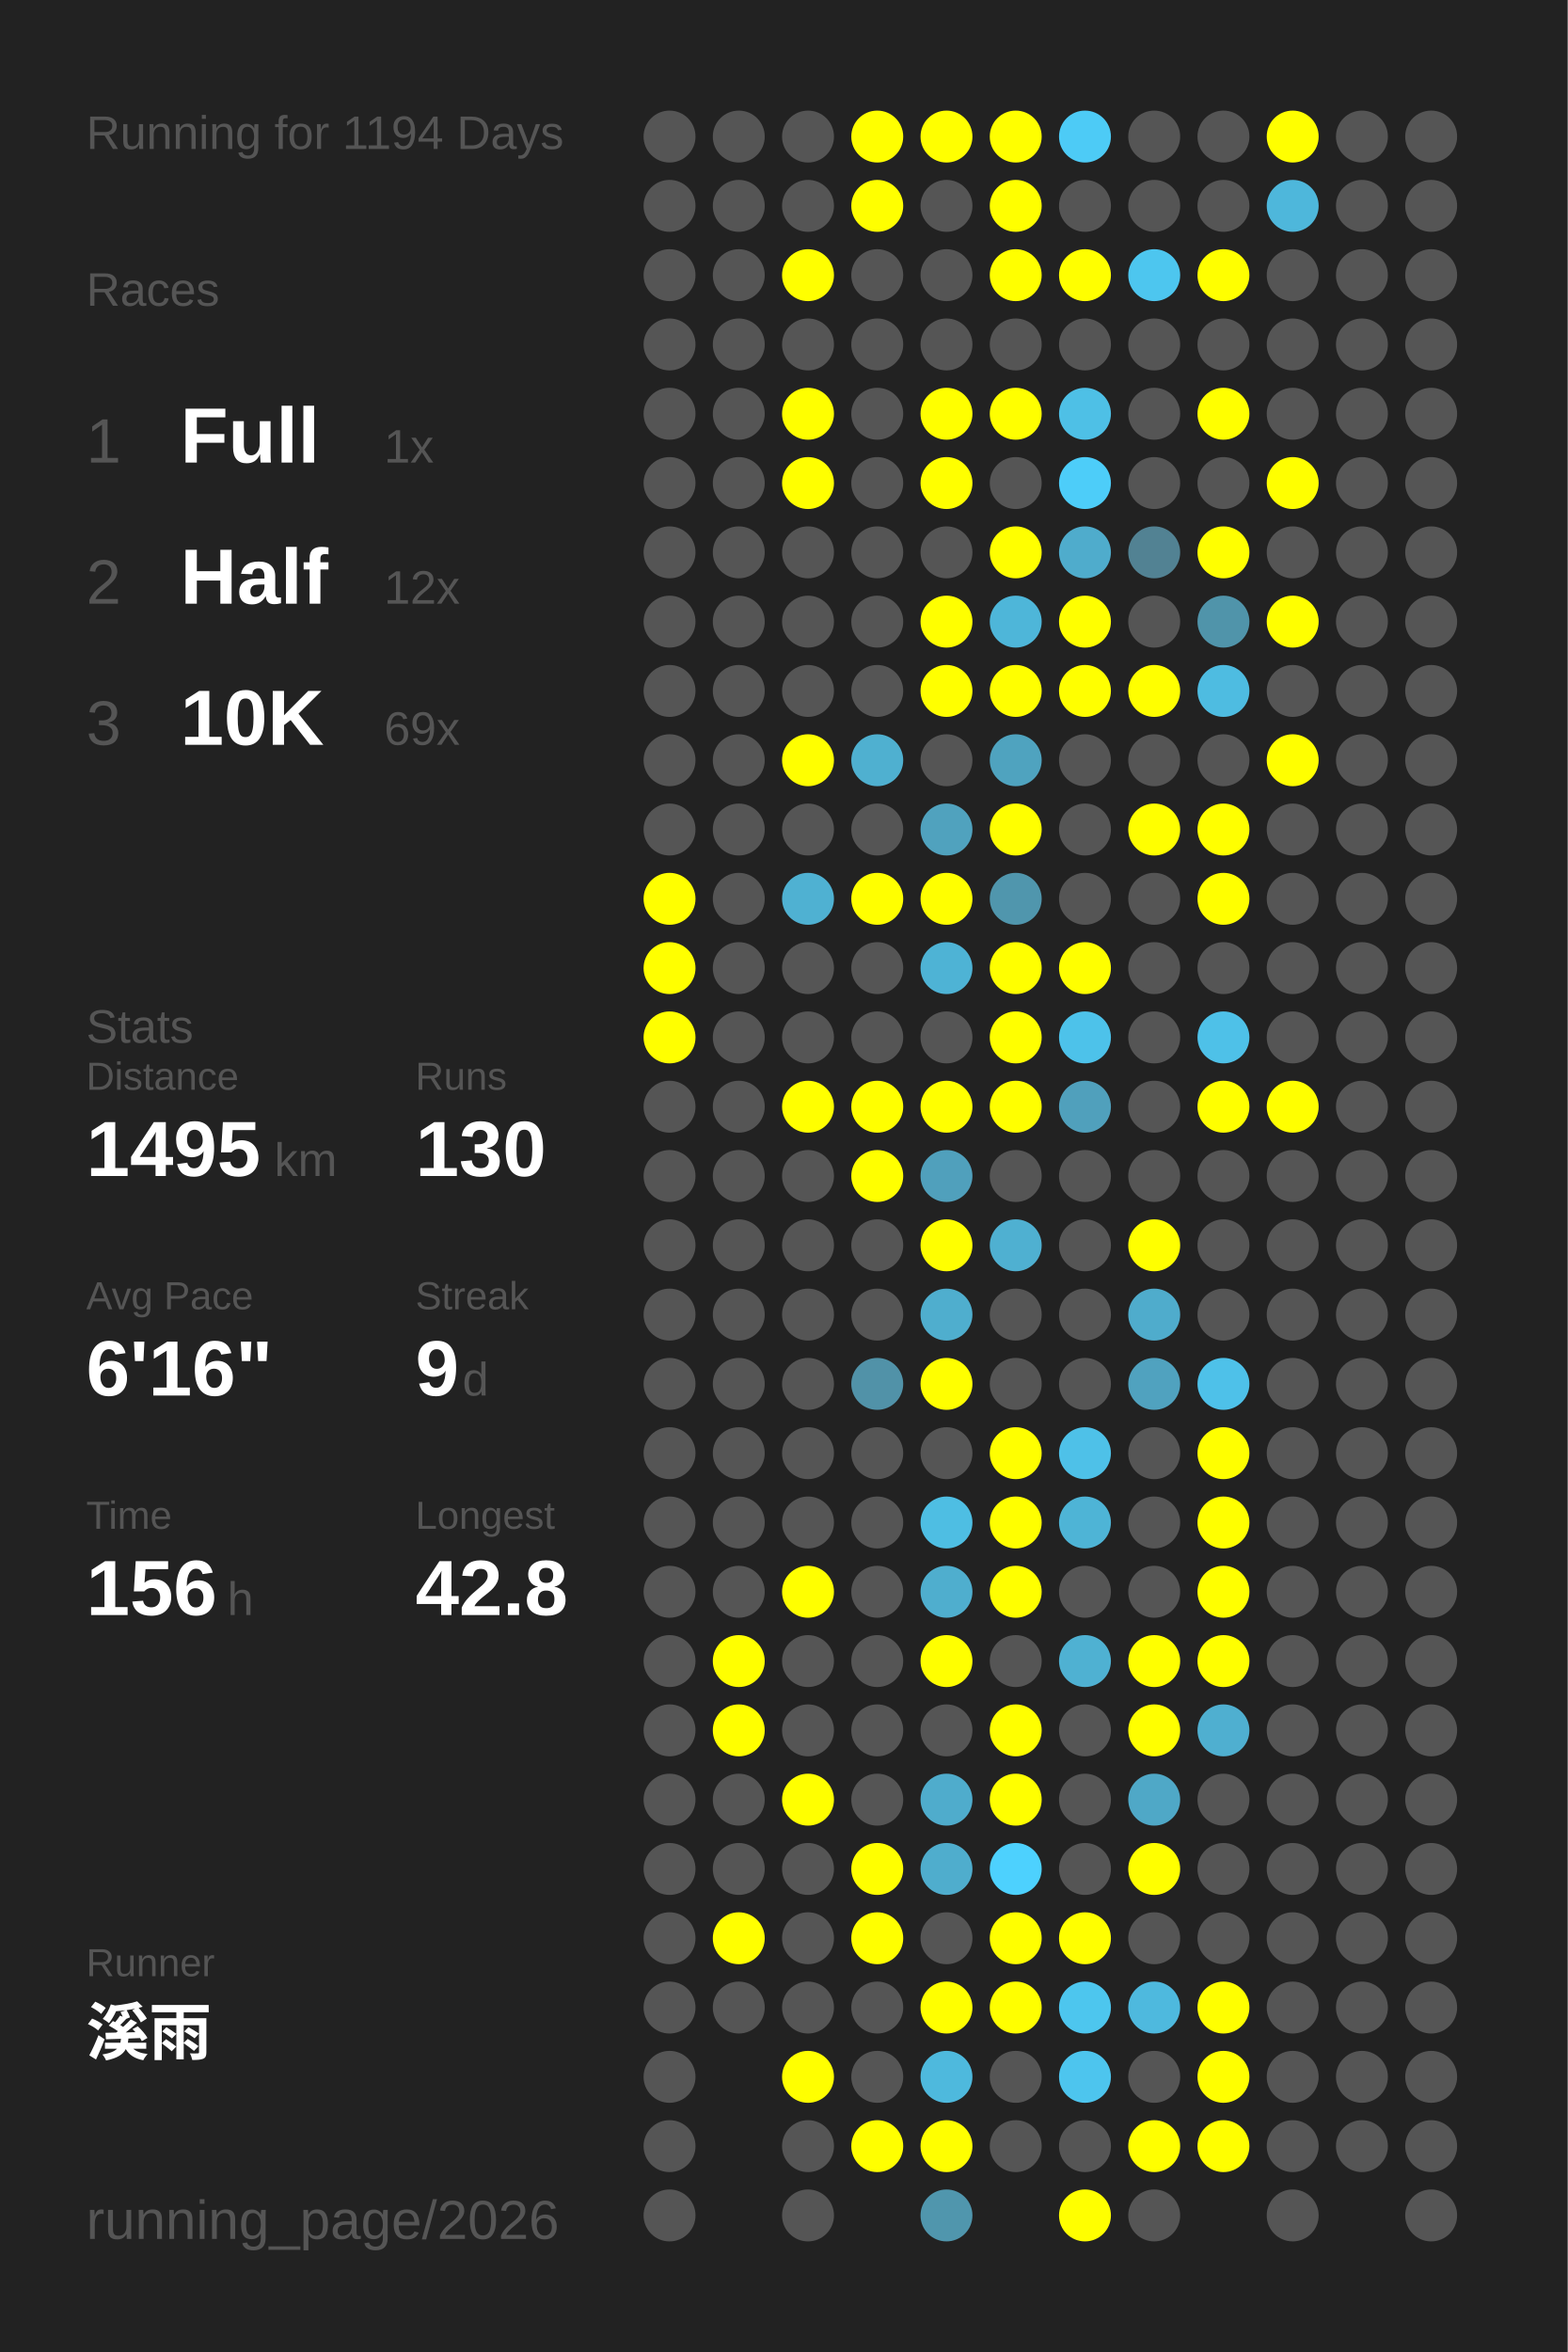
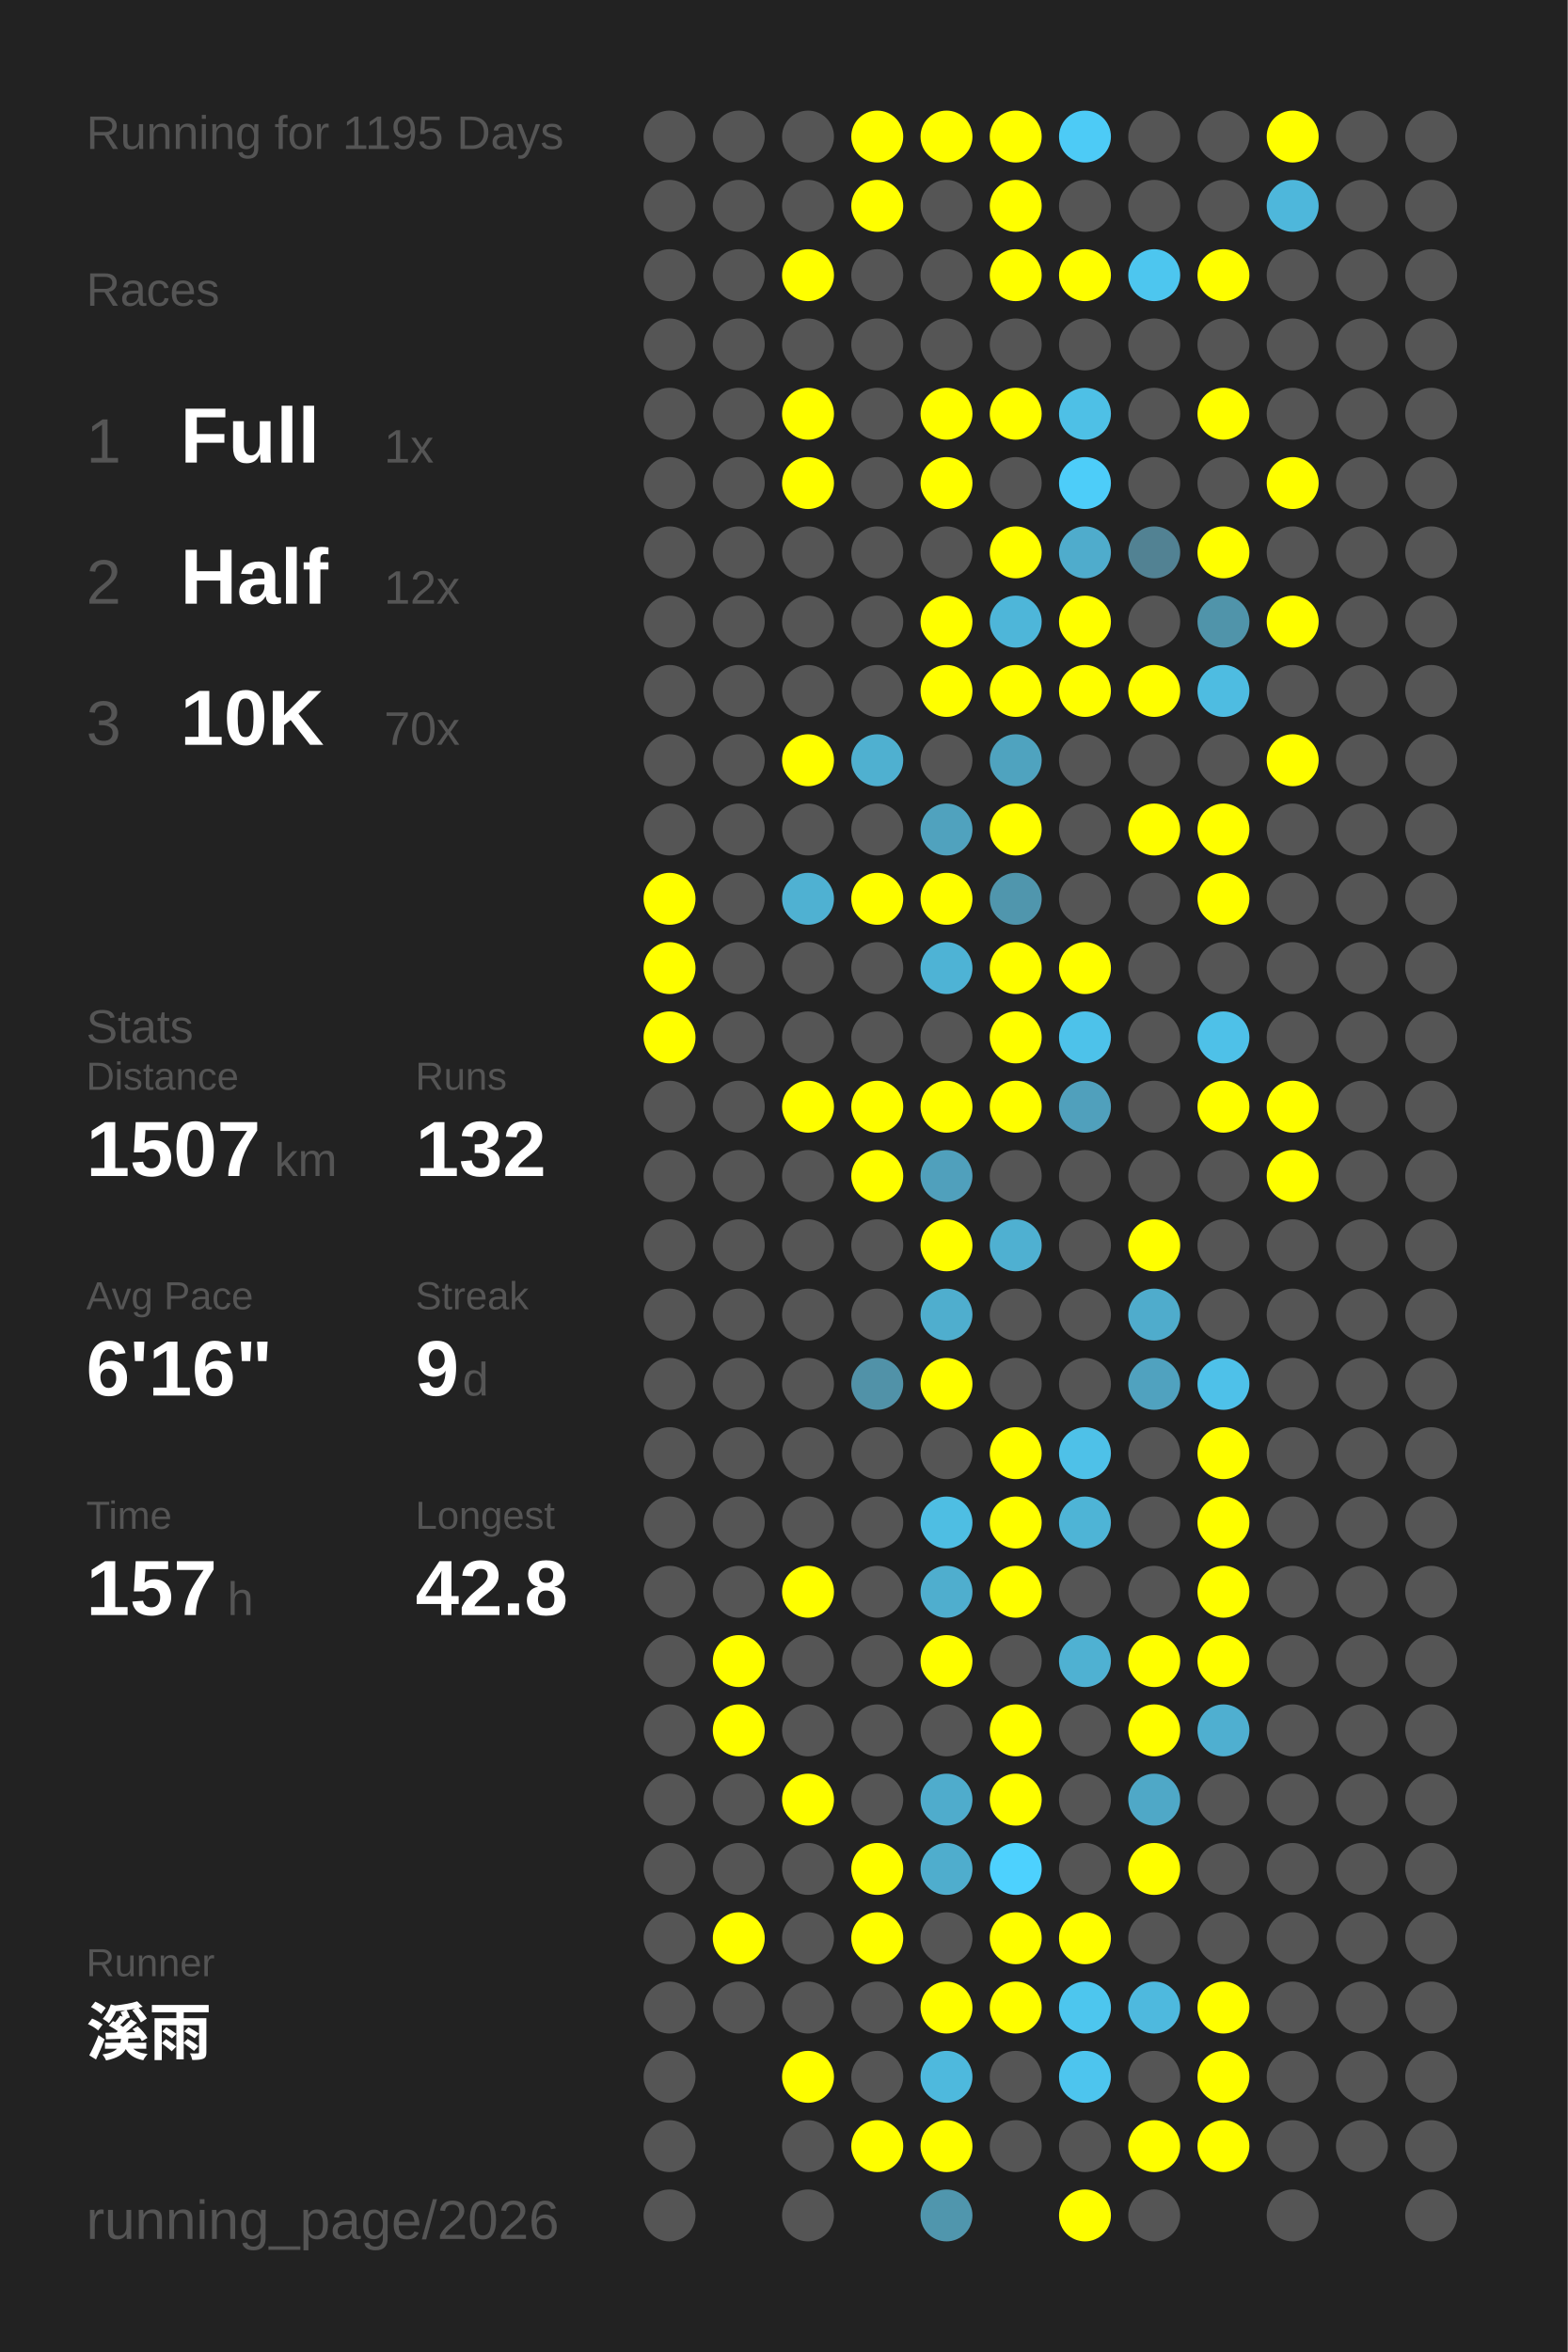
<svg xmlns="http://www.w3.org/2000/svg" baseProfile="full" height="300mm" version="1.1" viewBox="0,0,200,300" width="200mm">
  <defs />
  <rect fill="#222222" height="300" width="200" x="0" y="0" />
-   <text fill="#555555" style="font-size:6px; font-family:Arial;" x="11" y="19">Running for 1194 Days</text>
+   <text fill="#555555" style="font-size:6px; font-family:Arial;" x="11" y="19">Running for 1195 Days</text>
  <text fill="#555555" style="font-size:6px; font-family:Arial;" x="11" y="39">Races</text>
  <text fill="#555555" style="font-size:8px; font-family:Arial;" x="11" y="59">1</text>
  <text fill="#FFFFFF" style="font-size:10px; font-family:Arial; font-weight:bold;" x="23" y="59">Full</text>
  <text fill="#555555" style="font-size:6px; font-family:Arial;" x="49" y="59">1x</text>
  <text fill="#555555" style="font-size:8px; font-family:Arial;" x="11" y="77">2</text>
  <text fill="#FFFFFF" style="font-size:10px; font-family:Arial; font-weight:bold;" x="23" y="77">Half</text>
  <text fill="#555555" style="font-size:6px; font-family:Arial;" x="49" y="77">12x</text>
  <text fill="#555555" style="font-size:8px; font-family:Arial;" x="11" y="95">3</text>
  <text fill="#FFFFFF" style="font-size:10px; font-family:Arial; font-weight:bold;" x="23" y="95">10K</text>
-   <text fill="#555555" style="font-size:6px; font-family:Arial;" x="49" y="95">69x</text>
+   <text fill="#555555" style="font-size:6px; font-family:Arial;" x="49" y="95">70x</text>
  <text fill="#555555" style="font-size:6px; font-family:Arial;" x="11" y="133">Stats</text>
  <text fill="#555555" style="font-size:5px; font-family:Arial;" x="11" y="139">Distance</text>
-   <text fill="#FFFFFF" style="font-size:10px; font-family:Arial; font-weight:bold;" x="11" y="150">1495</text>
+   <text fill="#FFFFFF" style="font-size:10px; font-family:Arial; font-weight:bold;" x="11" y="150">1507</text>
  <text fill="#555555" style="font-size:6px; font-family:Arial;" x="35" y="150">km</text>
  <text fill="#555555" style="font-size:5px; font-family:Arial;" x="53" y="139">Runs</text>
-   <text fill="#FFFFFF" style="font-size:10px; font-family:Arial; font-weight:bold;" x="53" y="150">130</text>
+   <text fill="#FFFFFF" style="font-size:10px; font-family:Arial; font-weight:bold;" x="53" y="150">132</text>
  <text fill="#555555" style="font-size:5px; font-family:Arial;" x="11" y="167">Avg Pace</text>
  <text fill="#FFFFFF" style="font-size:10px; font-family:Arial; font-weight:bold;" x="11" y="178">6'16"</text>
  <text fill="#555555" style="font-size:5px; font-family:Arial;" x="53" y="167">Streak</text>
  <text fill="#FFFFFF" style="font-size:10px; font-family:Arial; font-weight:bold;" x="53" y="178">9</text>
  <text fill="#555555" style="font-size:6px; font-family:Arial;" x="59" y="178">d</text>
  <text fill="#555555" style="font-size:5px; font-family:Arial;" x="11" y="195">Time</text>
-   <text fill="#FFFFFF" style="font-size:10px; font-family:Arial; font-weight:bold;" x="11" y="206">156</text>
+   <text fill="#FFFFFF" style="font-size:10px; font-family:Arial; font-weight:bold;" x="11" y="206">157</text>
  <text fill="#555555" style="font-size:6px; font-family:Arial;" x="29" y="206">h</text>
  <text fill="#555555" style="font-size:5px; font-family:Arial;" x="53" y="195">Longest</text>
  <text fill="#FFFFFF" style="font-size:10px; font-family:Arial; font-weight:bold;" x="53" y="206">42.8</text>
  <text fill="#555555" style="font-size:5px; font-family:Arial;" x="11" y="252.065">Runner</text>
  <text fill="#FFFFFF" style="font-size:8px; font-family:Arial; font-weight:bold;" x="11" y="262.065">溪雨</text>
  <text fill="#555555" style="font-size:7px; font-family:Arial;" x="11" y="285.581">running_page/2026</text>
  <circle cx="85.417" cy="17.419" fill="#555555" r="3.312" />
  <circle cx="85.417" cy="26.258" fill="#555555" r="3.312" />
  <circle cx="85.417" cy="35.097" fill="#555555" r="3.312" />
  <circle cx="85.417" cy="43.935" fill="#555555" r="3.312" />
  <circle cx="85.417" cy="52.774" fill="#555555" r="3.312" />
  <circle cx="85.417" cy="61.613" fill="#555555" r="3.312" />
  <circle cx="85.417" cy="70.452" fill="#555555" r="3.312" />
  <circle cx="85.417" cy="79.29" fill="#555555" r="3.312" />
  <circle cx="85.417" cy="88.129" fill="#555555" r="3.312" />
  <circle cx="85.417" cy="96.968" fill="#555555" r="3.312" />
  <circle cx="85.417" cy="105.806" fill="#555555" r="3.312" />
  <circle cx="85.417" cy="114.645" fill="#FFFF00" r="3.312" />
  <circle cx="85.417" cy="123.484" fill="#FFFF00" r="3.312" />
  <circle cx="85.417" cy="132.323" fill="#FFFF00" r="3.312" />
  <circle cx="85.417" cy="141.161" fill="#555555" r="3.312" />
  <circle cx="85.417" cy="150" fill="#555555" r="3.312" />
  <circle cx="85.417" cy="158.839" fill="#555555" r="3.312" />
  <circle cx="85.417" cy="167.677" fill="#555555" r="3.312" />
  <circle cx="85.417" cy="176.516" fill="#555555" r="3.312" />
  <circle cx="85.417" cy="185.355" fill="#555555" r="3.312" />
  <circle cx="85.417" cy="194.194" fill="#555555" r="3.312" />
  <circle cx="85.417" cy="203.032" fill="#555555" r="3.312" />
  <circle cx="85.417" cy="211.871" fill="#555555" r="3.312" />
  <circle cx="85.417" cy="220.71" fill="#555555" r="3.312" />
  <circle cx="85.417" cy="229.548" fill="#555555" r="3.312" />
  <circle cx="85.417" cy="238.387" fill="#555555" r="3.312" />
  <circle cx="85.417" cy="247.226" fill="#555555" r="3.312" />
  <circle cx="85.417" cy="256.065" fill="#555555" r="3.312" />
  <circle cx="85.417" cy="264.903" fill="#555555" r="3.312" />
  <circle cx="85.417" cy="273.742" fill="#555555" r="3.312" />
  <circle cx="85.417" cy="282.581" fill="#555555" r="3.312" />
  <circle cx="94.25" cy="17.419" fill="#555555" r="3.312" />
  <circle cx="94.25" cy="26.258" fill="#555555" r="3.312" />
  <circle cx="94.25" cy="35.097" fill="#555555" r="3.312" />
  <circle cx="94.25" cy="43.935" fill="#555555" r="3.312" />
  <circle cx="94.25" cy="52.774" fill="#555555" r="3.312" />
  <circle cx="94.25" cy="61.613" fill="#555555" r="3.312" />
  <circle cx="94.25" cy="70.452" fill="#555555" r="3.312" />
  <circle cx="94.25" cy="79.29" fill="#555555" r="3.312" />
  <circle cx="94.25" cy="88.129" fill="#555555" r="3.312" />
  <circle cx="94.25" cy="96.968" fill="#555555" r="3.312" />
  <circle cx="94.25" cy="105.806" fill="#555555" r="3.312" />
  <circle cx="94.25" cy="114.645" fill="#555555" r="3.312" />
  <circle cx="94.25" cy="123.484" fill="#555555" r="3.312" />
  <circle cx="94.25" cy="132.323" fill="#555555" r="3.312" />
  <circle cx="94.25" cy="141.161" fill="#555555" r="3.312" />
  <circle cx="94.25" cy="150" fill="#555555" r="3.312" />
  <circle cx="94.25" cy="158.839" fill="#555555" r="3.312" />
  <circle cx="94.25" cy="167.677" fill="#555555" r="3.312" />
  <circle cx="94.25" cy="176.516" fill="#555555" r="3.312" />
  <circle cx="94.25" cy="185.355" fill="#555555" r="3.312" />
  <circle cx="94.25" cy="194.194" fill="#555555" r="3.312" />
  <circle cx="94.25" cy="203.032" fill="#555555" r="3.312" />
  <circle cx="94.25" cy="211.871" fill="#FFFF00" r="3.312" />
  <circle cx="94.25" cy="220.71" fill="#FFFF00" r="3.312" />
  <circle cx="94.25" cy="229.548" fill="#555555" r="3.312" />
  <circle cx="94.25" cy="238.387" fill="#555555" r="3.312" />
  <circle cx="94.25" cy="247.226" fill="#FFFF00" r="3.312" />
  <circle cx="94.25" cy="256.065" fill="#555555" r="3.312" />
  <circle cx="103.083" cy="17.419" fill="#555555" r="3.312" />
  <circle cx="103.083" cy="26.258" fill="#555555" r="3.312" />
  <circle cx="103.083" cy="35.097" fill="#FFFF00" r="3.312" />
  <circle cx="103.083" cy="43.935" fill="#555555" r="3.312" />
  <circle cx="103.083" cy="52.774" fill="#FFFF00" r="3.312" />
  <circle cx="103.083" cy="61.613" fill="#FFFF00" r="3.312" />
  <circle cx="103.083" cy="70.452" fill="#555555" r="3.312" />
  <circle cx="103.083" cy="79.29" fill="#555555" r="3.312" />
  <circle cx="103.083" cy="88.129" fill="#555555" r="3.312" />
  <circle cx="103.083" cy="96.968" fill="#FFFF00" r="3.312" />
  <circle cx="103.083" cy="105.806" fill="#555555" r="3.312" />
  <circle cx="103.083" cy="114.645" fill="#4fb1d2" r="3.312" />
  <circle cx="103.083" cy="123.484" fill="#555555" r="3.312" />
  <circle cx="103.083" cy="132.323" fill="#555555" r="3.312" />
  <circle cx="103.083" cy="141.161" fill="#FFFF00" r="3.312" />
  <circle cx="103.083" cy="150" fill="#555555" r="3.312" />
  <circle cx="103.083" cy="158.839" fill="#555555" r="3.312" />
  <circle cx="103.083" cy="167.677" fill="#555555" r="3.312" />
  <circle cx="103.083" cy="176.516" fill="#555555" r="3.312" />
  <circle cx="103.083" cy="185.355" fill="#555555" r="3.312" />
  <circle cx="103.083" cy="194.194" fill="#555555" r="3.312" />
  <circle cx="103.083" cy="203.032" fill="#FFFF00" r="3.312" />
  <circle cx="103.083" cy="211.871" fill="#555555" r="3.312" />
  <circle cx="103.083" cy="220.71" fill="#555555" r="3.312" />
  <circle cx="103.083" cy="229.548" fill="#FFFF00" r="3.312" />
  <circle cx="103.083" cy="238.387" fill="#555555" r="3.312" />
  <circle cx="103.083" cy="247.226" fill="#555555" r="3.312" />
  <circle cx="103.083" cy="256.065" fill="#555555" r="3.312" />
  <circle cx="103.083" cy="264.903" fill="#FFFF00" r="3.312" />
  <circle cx="103.083" cy="273.742" fill="#555555" r="3.312" />
  <circle cx="103.083" cy="282.581" fill="#555555" r="3.312" />
  <circle cx="111.917" cy="17.419" fill="#FFFF00" r="3.312" />
  <circle cx="111.917" cy="26.258" fill="#FFFF00" r="3.312" />
  <circle cx="111.917" cy="35.097" fill="#555555" r="3.312" />
  <circle cx="111.917" cy="43.935" fill="#555555" r="3.312" />
  <circle cx="111.917" cy="52.774" fill="#555555" r="3.312" />
  <circle cx="111.917" cy="61.613" fill="#555555" r="3.312" />
  <circle cx="111.917" cy="70.452" fill="#555555" r="3.312" />
  <circle cx="111.917" cy="79.29" fill="#555555" r="3.312" />
  <circle cx="111.917" cy="88.129" fill="#555555" r="3.312" />
  <circle cx="111.917" cy="96.968" fill="#4fb0d0" r="3.312" />
  <circle cx="111.917" cy="105.806" fill="#555555" r="3.312" />
  <circle cx="111.917" cy="114.645" fill="#FFFF00" r="3.312" />
  <circle cx="111.917" cy="123.484" fill="#555555" r="3.312" />
  <circle cx="111.917" cy="132.323" fill="#555555" r="3.312" />
  <circle cx="111.917" cy="141.161" fill="#FFFF00" r="3.312" />
  <circle cx="111.917" cy="150" fill="#FFFF00" r="3.312" />
  <circle cx="111.917" cy="158.839" fill="#555555" r="3.312" />
  <circle cx="111.917" cy="167.677" fill="#555555" r="3.312" />
  <circle cx="111.917" cy="176.516" fill="#5192a8" r="3.312" />
  <circle cx="111.917" cy="185.355" fill="#555555" r="3.312" />
  <circle cx="111.917" cy="194.194" fill="#555555" r="3.312" />
  <circle cx="111.917" cy="203.032" fill="#555555" r="3.312" />
  <circle cx="111.917" cy="211.871" fill="#555555" r="3.312" />
  <circle cx="111.917" cy="220.71" fill="#555555" r="3.312" />
  <circle cx="111.917" cy="229.548" fill="#555555" r="3.312" />
  <circle cx="111.917" cy="238.387" fill="#FFFF00" r="3.312" />
  <circle cx="111.917" cy="247.226" fill="#FFFF00" r="3.312" />
  <circle cx="111.917" cy="256.065" fill="#555555" r="3.312" />
  <circle cx="111.917" cy="264.903" fill="#555555" r="3.312" />
  <circle cx="111.917" cy="273.742" fill="#FFFF00" r="3.312" />
  <circle cx="120.75" cy="17.419" fill="#FFFF00" r="3.312" />
  <circle cx="120.75" cy="26.258" fill="#555555" r="3.312" />
  <circle cx="120.75" cy="35.097" fill="#555555" r="3.312" />
  <circle cx="120.75" cy="43.935" fill="#555555" r="3.312" />
  <circle cx="120.75" cy="52.774" fill="#FFFF00" r="3.312" />
  <circle cx="120.75" cy="61.613" fill="#FFFF00" r="3.312" />
  <circle cx="120.75" cy="70.452" fill="#555555" r="3.312" />
  <circle cx="120.75" cy="79.29" fill="#FFFF00" r="3.312" />
  <circle cx="120.75" cy="88.129" fill="#FFFF00" r="3.312" />
  <circle cx="120.75" cy="96.968" fill="#555555" r="3.312" />
  <circle cx="120.75" cy="105.806" fill="#50a2be" r="3.312" />
  <circle cx="120.75" cy="114.645" fill="#FFFF00" r="3.312" />
  <circle cx="120.75" cy="123.484" fill="#4eb3d5" r="3.312" />
  <circle cx="120.75" cy="132.323" fill="#555555" r="3.312" />
  <circle cx="120.75" cy="141.161" fill="#FFFF00" r="3.312" />
  <circle cx="120.75" cy="150" fill="#50a0bc" r="3.312" />
  <circle cx="120.75" cy="158.839" fill="#FFFF00" r="3.312" />
  <circle cx="120.75" cy="167.677" fill="#4faece" r="3.312" />
  <circle cx="120.75" cy="176.516" fill="#FFFF00" r="3.312" />
  <circle cx="120.75" cy="185.355" fill="#555555" r="3.312" />
  <circle cx="120.75" cy="194.194" fill="#4ebee3" r="3.312" />
  <circle cx="120.75" cy="203.032" fill="#4faece" r="3.312" />
  <circle cx="120.75" cy="211.871" fill="#FFFF00" r="3.312" />
  <circle cx="120.75" cy="220.71" fill="#555555" r="3.312" />
  <circle cx="120.75" cy="229.548" fill="#4faccc" r="3.312" />
  <circle cx="120.75" cy="238.387" fill="#4fadcd" r="3.312" />
  <circle cx="120.75" cy="247.226" fill="#555555" r="3.312" />
  <circle cx="120.75" cy="256.065" fill="#FFFF00" r="3.312" />
  <circle cx="120.75" cy="264.903" fill="#4eb9dd" r="3.312" />
  <circle cx="120.75" cy="273.742" fill="#FFFF00" r="3.312" />
  <circle cx="120.75" cy="282.581" fill="#5096ad" r="3.312" />
  <circle cx="129.583" cy="17.419" fill="#FFFF00" r="3.312" />
  <circle cx="129.583" cy="26.258" fill="#FFFF00" r="3.312" />
  <circle cx="129.583" cy="35.097" fill="#FFFF00" r="3.312" />
  <circle cx="129.583" cy="43.935" fill="#555555" r="3.312" />
  <circle cx="129.583" cy="52.774" fill="#FFFF00" r="3.312" />
  <circle cx="129.583" cy="61.613" fill="#555555" r="3.312" />
  <circle cx="129.583" cy="70.452" fill="#FFFF00" r="3.312" />
  <circle cx="129.583" cy="79.29" fill="#4eb6d9" r="3.312" />
  <circle cx="129.583" cy="88.129" fill="#FFFF00" r="3.312" />
  <circle cx="129.583" cy="96.968" fill="#4fa3bf" r="3.312" />
  <circle cx="129.583" cy="105.806" fill="#FFFF00" r="3.312" />
  <circle cx="129.583" cy="114.645" fill="#5096ad" r="3.312" />
  <circle cx="129.583" cy="123.484" fill="#FFFF00" r="3.312" />
  <circle cx="129.583" cy="132.323" fill="#FFFF00" r="3.312" />
  <circle cx="129.583" cy="141.161" fill="#FFFF00" r="3.312" />
  <circle cx="129.583" cy="150" fill="#555555" r="3.312" />
  <circle cx="129.583" cy="158.839" fill="#4fb0d1" r="3.312" />
  <circle cx="129.583" cy="167.677" fill="#555555" r="3.312" />
  <circle cx="129.583" cy="176.516" fill="#555555" r="3.312" />
  <circle cx="129.583" cy="185.355" fill="#FFFF00" r="3.312" />
  <circle cx="129.583" cy="194.194" fill="#FFFF00" r="3.312" />
  <circle cx="129.583" cy="203.032" fill="#FFFF00" r="3.312" />
  <circle cx="129.583" cy="211.871" fill="#555555" r="3.312" />
  <circle cx="129.583" cy="220.71" fill="#FFFF00" r="3.312" />
  <circle cx="129.583" cy="229.548" fill="#FFFF00" r="3.312" />
  <circle cx="129.583" cy="238.387" fill="#4dd1fe" r="3.312" />
  <circle cx="129.583" cy="247.226" fill="#FFFF00" r="3.312" />
  <circle cx="129.583" cy="256.065" fill="#FFFF00" r="3.312" />
  <circle cx="129.583" cy="264.903" fill="#555555" r="3.312" />
  <circle cx="129.583" cy="273.742" fill="#555555" r="3.312" />
  <circle cx="138.417" cy="17.419" fill="#4dcbf6" r="3.312" />
  <circle cx="138.417" cy="26.258" fill="#555555" r="3.312" />
  <circle cx="138.417" cy="35.097" fill="#FFFF00" r="3.312" />
  <circle cx="138.417" cy="43.935" fill="#555555" r="3.312" />
  <circle cx="138.417" cy="52.774" fill="#4ec0e6" r="3.312" />
  <circle cx="138.417" cy="61.613" fill="#4dcdf9" r="3.312" />
  <circle cx="138.417" cy="70.452" fill="#4faccc" r="3.312" />
  <circle cx="138.417" cy="79.29" fill="#FFFF00" r="3.312" />
  <circle cx="138.417" cy="88.129" fill="#FFFF00" r="3.312" />
  <circle cx="138.417" cy="96.968" fill="#555555" r="3.312" />
  <circle cx="138.417" cy="105.806" fill="#555555" r="3.312" />
  <circle cx="138.417" cy="114.645" fill="#555555" r="3.312" />
  <circle cx="138.417" cy="123.484" fill="#FFFF00" r="3.312" />
  <circle cx="138.417" cy="132.323" fill="#4dc2ea" r="3.312" />
  <circle cx="138.417" cy="141.161" fill="#50a0bc" r="3.312" />
  <circle cx="138.417" cy="150" fill="#555555" r="3.312" />
  <circle cx="138.417" cy="158.839" fill="#555555" r="3.312" />
  <circle cx="138.417" cy="167.677" fill="#555555" r="3.312" />
  <circle cx="138.417" cy="176.516" fill="#555555" r="3.312" />
  <circle cx="138.417" cy="185.355" fill="#4ec1e8" r="3.312" />
  <circle cx="138.417" cy="194.194" fill="#4eb4d6" r="3.312" />
  <circle cx="138.417" cy="203.032" fill="#555555" r="3.312" />
  <circle cx="138.417" cy="211.871" fill="#4fb1d2" r="3.312" />
  <circle cx="138.417" cy="220.71" fill="#555555" r="3.312" />
  <circle cx="138.417" cy="229.548" fill="#555555" r="3.312" />
  <circle cx="138.417" cy="238.387" fill="#555555" r="3.312" />
  <circle cx="138.417" cy="247.226" fill="#FFFF00" r="3.312" />
  <circle cx="138.417" cy="256.065" fill="#4dc6ee" r="3.312" />
  <circle cx="138.417" cy="264.903" fill="#4dc5ee" r="3.312" />
  <circle cx="138.417" cy="273.742" fill="#555555" r="3.312" />
  <circle cx="138.417" cy="282.581" fill="#FFFF00" r="3.312" />
  <circle cx="147.25" cy="17.419" fill="#555555" r="3.312" />
  <circle cx="147.25" cy="26.258" fill="#555555" r="3.312" />
  <circle cx="147.25" cy="35.097" fill="#4dc6ef" r="3.312" />
  <circle cx="147.25" cy="43.935" fill="#555555" r="3.312" />
  <circle cx="147.25" cy="52.774" fill="#555555" r="3.312" />
  <circle cx="147.25" cy="61.613" fill="#555555" r="3.312" />
  <circle cx="147.25" cy="70.452" fill="#528293" r="3.312" />
  <circle cx="147.25" cy="79.29" fill="#555555" r="3.312" />
  <circle cx="147.25" cy="88.129" fill="#FFFF00" r="3.312" />
  <circle cx="147.25" cy="96.968" fill="#555555" r="3.312" />
  <circle cx="147.25" cy="105.806" fill="#FFFF00" r="3.312" />
  <circle cx="147.25" cy="114.645" fill="#555555" r="3.312" />
  <circle cx="147.25" cy="123.484" fill="#555555" r="3.312" />
  <circle cx="147.25" cy="132.323" fill="#555555" r="3.312" />
  <circle cx="147.25" cy="141.161" fill="#555555" r="3.312" />
  <circle cx="147.25" cy="150" fill="#555555" r="3.312" />
  <circle cx="147.25" cy="158.839" fill="#FFFF00" r="3.312" />
  <circle cx="147.25" cy="167.677" fill="#4faccc" r="3.312" />
  <circle cx="147.25" cy="176.516" fill="#50a2bf" r="3.312" />
  <circle cx="147.25" cy="185.355" fill="#555555" r="3.312" />
  <circle cx="147.25" cy="194.194" fill="#555555" r="3.312" />
  <circle cx="147.25" cy="203.032" fill="#555555" r="3.312" />
  <circle cx="147.25" cy="211.871" fill="#FFFF00" r="3.312" />
  <circle cx="147.25" cy="220.71" fill="#FFFF00" r="3.312" />
  <circle cx="147.25" cy="229.548" fill="#4fa8c7" r="3.312" />
  <circle cx="147.25" cy="238.387" fill="#FFFF00" r="3.312" />
  <circle cx="147.25" cy="247.226" fill="#555555" r="3.312" />
  <circle cx="147.25" cy="256.065" fill="#4eb9de" r="3.312" />
  <circle cx="147.25" cy="264.903" fill="#555555" r="3.312" />
  <circle cx="147.25" cy="273.742" fill="#FFFF00" r="3.312" />
  <circle cx="147.25" cy="282.581" fill="#555555" r="3.312" />
  <circle cx="156.083" cy="17.419" fill="#555555" r="3.312" />
  <circle cx="156.083" cy="26.258" fill="#555555" r="3.312" />
  <circle cx="156.083" cy="35.097" fill="#FFFF00" r="3.312" />
  <circle cx="156.083" cy="43.935" fill="#555555" r="3.312" />
  <circle cx="156.083" cy="52.774" fill="#FFFF00" r="3.312" />
  <circle cx="156.083" cy="61.613" fill="#555555" r="3.312" />
  <circle cx="156.083" cy="70.452" fill="#FFFF00" r="3.312" />
  <circle cx="156.083" cy="79.29" fill="#5094aa" r="3.312" />
  <circle cx="156.083" cy="88.129" fill="#4ebce1" r="3.312" />
  <circle cx="156.083" cy="96.968" fill="#555555" r="3.312" />
  <circle cx="156.083" cy="105.806" fill="#FFFF00" r="3.312" />
  <circle cx="156.083" cy="114.645" fill="#FFFF00" r="3.312" />
  <circle cx="156.083" cy="123.484" fill="#555555" r="3.312" />
  <circle cx="156.083" cy="132.323" fill="#4ec1e8" r="3.312" />
  <circle cx="156.083" cy="141.161" fill="#FFFF00" r="3.312" />
  <circle cx="156.083" cy="150" fill="#555555" r="3.312" />
  <circle cx="156.083" cy="158.839" fill="#555555" r="3.312" />
  <circle cx="156.083" cy="167.677" fill="#555555" r="3.312" />
  <circle cx="156.083" cy="176.516" fill="#4ec1e9" r="3.312" />
  <circle cx="156.083" cy="185.355" fill="#FFFF00" r="3.312" />
  <circle cx="156.083" cy="194.194" fill="#FFFF00" r="3.312" />
  <circle cx="156.083" cy="203.032" fill="#FFFF00" r="3.312" />
  <circle cx="156.083" cy="211.871" fill="#FFFF00" r="3.312" />
  <circle cx="156.083" cy="220.71" fill="#4fafd0" r="3.312" />
  <circle cx="156.083" cy="229.548" fill="#555555" r="3.312" />
  <circle cx="156.083" cy="238.387" fill="#555555" r="3.312" />
  <circle cx="156.083" cy="247.226" fill="#555555" r="3.312" />
  <circle cx="156.083" cy="256.065" fill="#FFFF00" r="3.312" />
  <circle cx="156.083" cy="264.903" fill="#FFFF00" r="3.312" />
  <circle cx="156.083" cy="273.742" fill="#FFFF00" r="3.312" />
  <circle cx="164.917" cy="17.419" fill="#FFFF00" r="3.312" />
  <circle cx="164.917" cy="26.258" fill="#4eb7db" r="3.312" />
  <circle cx="164.917" cy="35.097" fill="#555555" r="3.312" />
  <circle cx="164.917" cy="43.935" fill="#555555" r="3.312" />
  <circle cx="164.917" cy="52.774" fill="#555555" r="3.312" />
  <circle cx="164.917" cy="61.613" fill="#FFFF00" r="3.312" />
  <circle cx="164.917" cy="70.452" fill="#555555" r="3.312" />
  <circle cx="164.917" cy="79.29" fill="#FFFF00" r="3.312" />
  <circle cx="164.917" cy="88.129" fill="#555555" r="3.312" />
  <circle cx="164.917" cy="96.968" fill="#FFFF00" r="3.312" />
  <circle cx="164.917" cy="105.806" fill="#555555" r="3.312" />
  <circle cx="164.917" cy="114.645" fill="#555555" r="3.312" />
  <circle cx="164.917" cy="123.484" fill="#555555" r="3.312" />
  <circle cx="164.917" cy="132.323" fill="#555555" r="3.312" />
  <circle cx="164.917" cy="141.161" fill="#FFFF00" r="3.312" />
-   <circle cx="164.917" cy="150" fill="#555555" r="3.312" />
+   <circle cx="164.917" cy="150" fill="#FFFF00" r="3.312" />
  <circle cx="164.917" cy="158.839" fill="#555555" r="3.312" />
  <circle cx="164.917" cy="167.677" fill="#555555" r="3.312" />
  <circle cx="164.917" cy="176.516" fill="#555555" r="3.312" />
  <circle cx="164.917" cy="185.355" fill="#555555" r="3.312" />
  <circle cx="164.917" cy="194.194" fill="#555555" r="3.312" />
  <circle cx="164.917" cy="203.032" fill="#555555" r="3.312" />
  <circle cx="164.917" cy="211.871" fill="#555555" r="3.312" />
  <circle cx="164.917" cy="220.71" fill="#555555" r="3.312" />
  <circle cx="164.917" cy="229.548" fill="#555555" r="3.312" />
  <circle cx="164.917" cy="238.387" fill="#555555" r="3.312" />
  <circle cx="164.917" cy="247.226" fill="#555555" r="3.312" />
  <circle cx="164.917" cy="256.065" fill="#555555" r="3.312" />
  <circle cx="164.917" cy="264.903" fill="#555555" r="3.312" />
  <circle cx="164.917" cy="273.742" fill="#555555" r="3.312" />
  <circle cx="164.917" cy="282.581" fill="#555555" r="3.312" />
  <circle cx="173.75" cy="17.419" fill="#555555" r="3.312" />
  <circle cx="173.75" cy="26.258" fill="#555555" r="3.312" />
  <circle cx="173.75" cy="35.097" fill="#555555" r="3.312" />
  <circle cx="173.75" cy="43.935" fill="#555555" r="3.312" />
  <circle cx="173.75" cy="52.774" fill="#555555" r="3.312" />
  <circle cx="173.75" cy="61.613" fill="#555555" r="3.312" />
  <circle cx="173.75" cy="70.452" fill="#555555" r="3.312" />
  <circle cx="173.75" cy="79.29" fill="#555555" r="3.312" />
  <circle cx="173.75" cy="88.129" fill="#555555" r="3.312" />
  <circle cx="173.75" cy="96.968" fill="#555555" r="3.312" />
  <circle cx="173.75" cy="105.806" fill="#555555" r="3.312" />
  <circle cx="173.75" cy="114.645" fill="#555555" r="3.312" />
  <circle cx="173.75" cy="123.484" fill="#555555" r="3.312" />
  <circle cx="173.75" cy="132.323" fill="#555555" r="3.312" />
  <circle cx="173.75" cy="141.161" fill="#555555" r="3.312" />
  <circle cx="173.75" cy="150" fill="#555555" r="3.312" />
  <circle cx="173.75" cy="158.839" fill="#555555" r="3.312" />
  <circle cx="173.75" cy="167.677" fill="#555555" r="3.312" />
  <circle cx="173.75" cy="176.516" fill="#555555" r="3.312" />
  <circle cx="173.75" cy="185.355" fill="#555555" r="3.312" />
  <circle cx="173.75" cy="194.194" fill="#555555" r="3.312" />
  <circle cx="173.75" cy="203.032" fill="#555555" r="3.312" />
  <circle cx="173.75" cy="211.871" fill="#555555" r="3.312" />
  <circle cx="173.75" cy="220.71" fill="#555555" r="3.312" />
  <circle cx="173.75" cy="229.548" fill="#555555" r="3.312" />
  <circle cx="173.75" cy="238.387" fill="#555555" r="3.312" />
  <circle cx="173.75" cy="247.226" fill="#555555" r="3.312" />
  <circle cx="173.75" cy="256.065" fill="#555555" r="3.312" />
  <circle cx="173.75" cy="264.903" fill="#555555" r="3.312" />
  <circle cx="173.75" cy="273.742" fill="#555555" r="3.312" />
  <circle cx="182.583" cy="17.419" fill="#555555" r="3.312" />
  <circle cx="182.583" cy="26.258" fill="#555555" r="3.312" />
  <circle cx="182.583" cy="35.097" fill="#555555" r="3.312" />
  <circle cx="182.583" cy="43.935" fill="#555555" r="3.312" />
  <circle cx="182.583" cy="52.774" fill="#555555" r="3.312" />
  <circle cx="182.583" cy="61.613" fill="#555555" r="3.312" />
  <circle cx="182.583" cy="70.452" fill="#555555" r="3.312" />
  <circle cx="182.583" cy="79.29" fill="#555555" r="3.312" />
  <circle cx="182.583" cy="88.129" fill="#555555" r="3.312" />
  <circle cx="182.583" cy="96.968" fill="#555555" r="3.312" />
  <circle cx="182.583" cy="105.806" fill="#555555" r="3.312" />
  <circle cx="182.583" cy="114.645" fill="#555555" r="3.312" />
  <circle cx="182.583" cy="123.484" fill="#555555" r="3.312" />
  <circle cx="182.583" cy="132.323" fill="#555555" r="3.312" />
  <circle cx="182.583" cy="141.161" fill="#555555" r="3.312" />
  <circle cx="182.583" cy="150" fill="#555555" r="3.312" />
  <circle cx="182.583" cy="158.839" fill="#555555" r="3.312" />
  <circle cx="182.583" cy="167.677" fill="#555555" r="3.312" />
  <circle cx="182.583" cy="176.516" fill="#555555" r="3.312" />
  <circle cx="182.583" cy="185.355" fill="#555555" r="3.312" />
  <circle cx="182.583" cy="194.194" fill="#555555" r="3.312" />
  <circle cx="182.583" cy="203.032" fill="#555555" r="3.312" />
  <circle cx="182.583" cy="211.871" fill="#555555" r="3.312" />
  <circle cx="182.583" cy="220.71" fill="#555555" r="3.312" />
  <circle cx="182.583" cy="229.548" fill="#555555" r="3.312" />
  <circle cx="182.583" cy="238.387" fill="#555555" r="3.312" />
  <circle cx="182.583" cy="247.226" fill="#555555" r="3.312" />
  <circle cx="182.583" cy="256.065" fill="#555555" r="3.312" />
  <circle cx="182.583" cy="264.903" fill="#555555" r="3.312" />
  <circle cx="182.583" cy="273.742" fill="#555555" r="3.312" />
  <circle cx="182.583" cy="282.581" fill="#555555" r="3.312" />
</svg>
